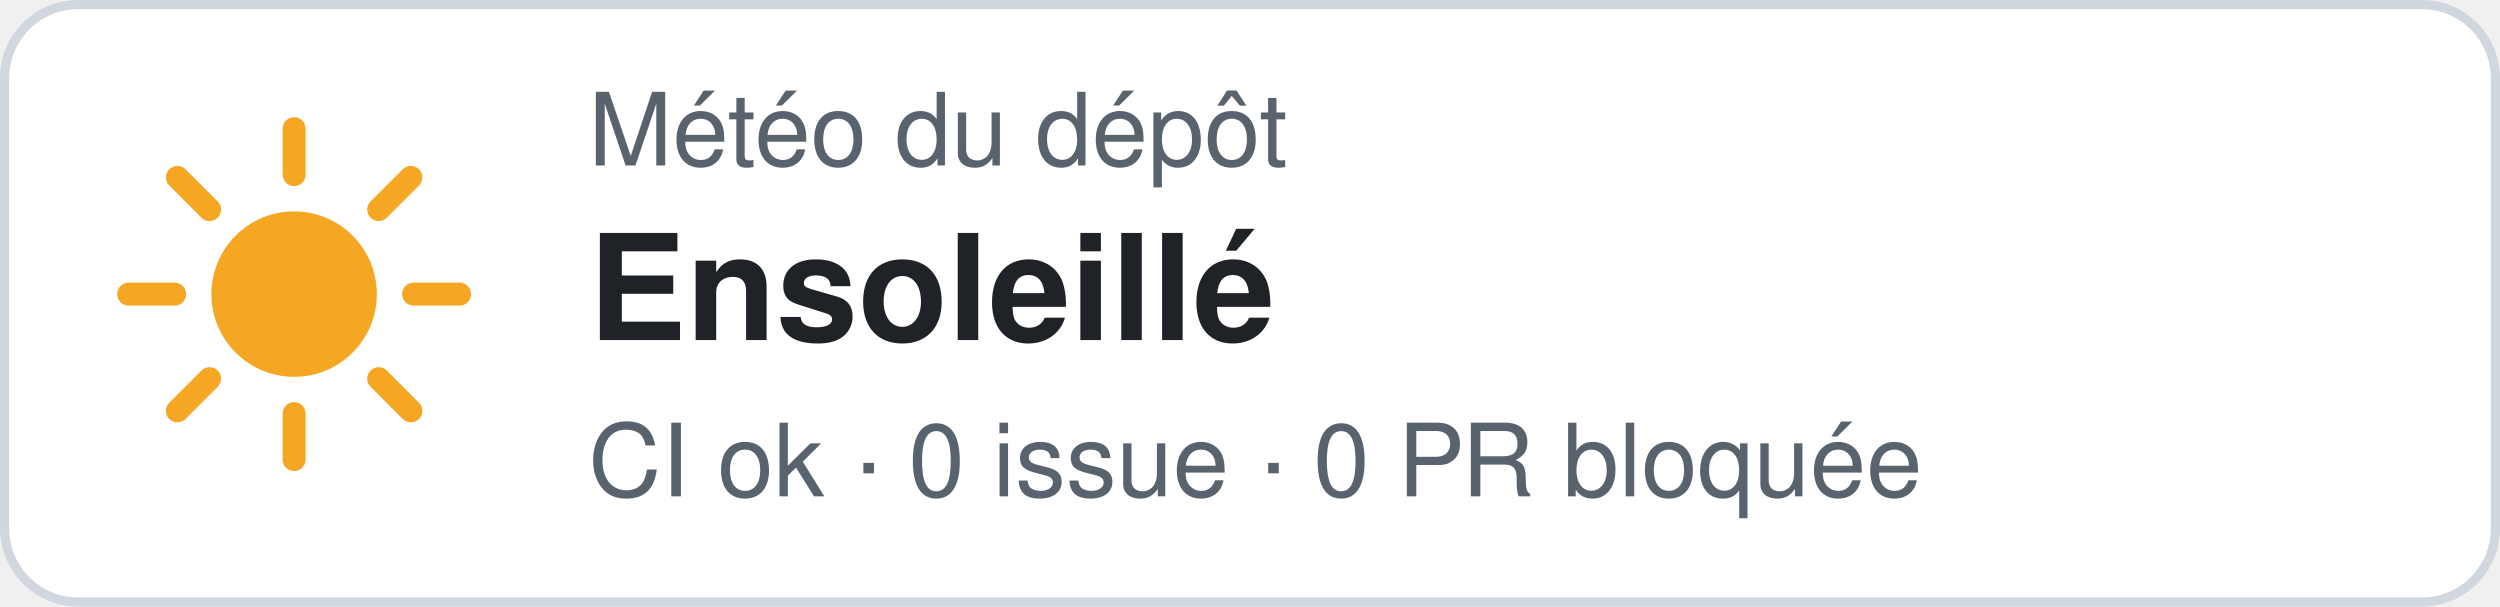
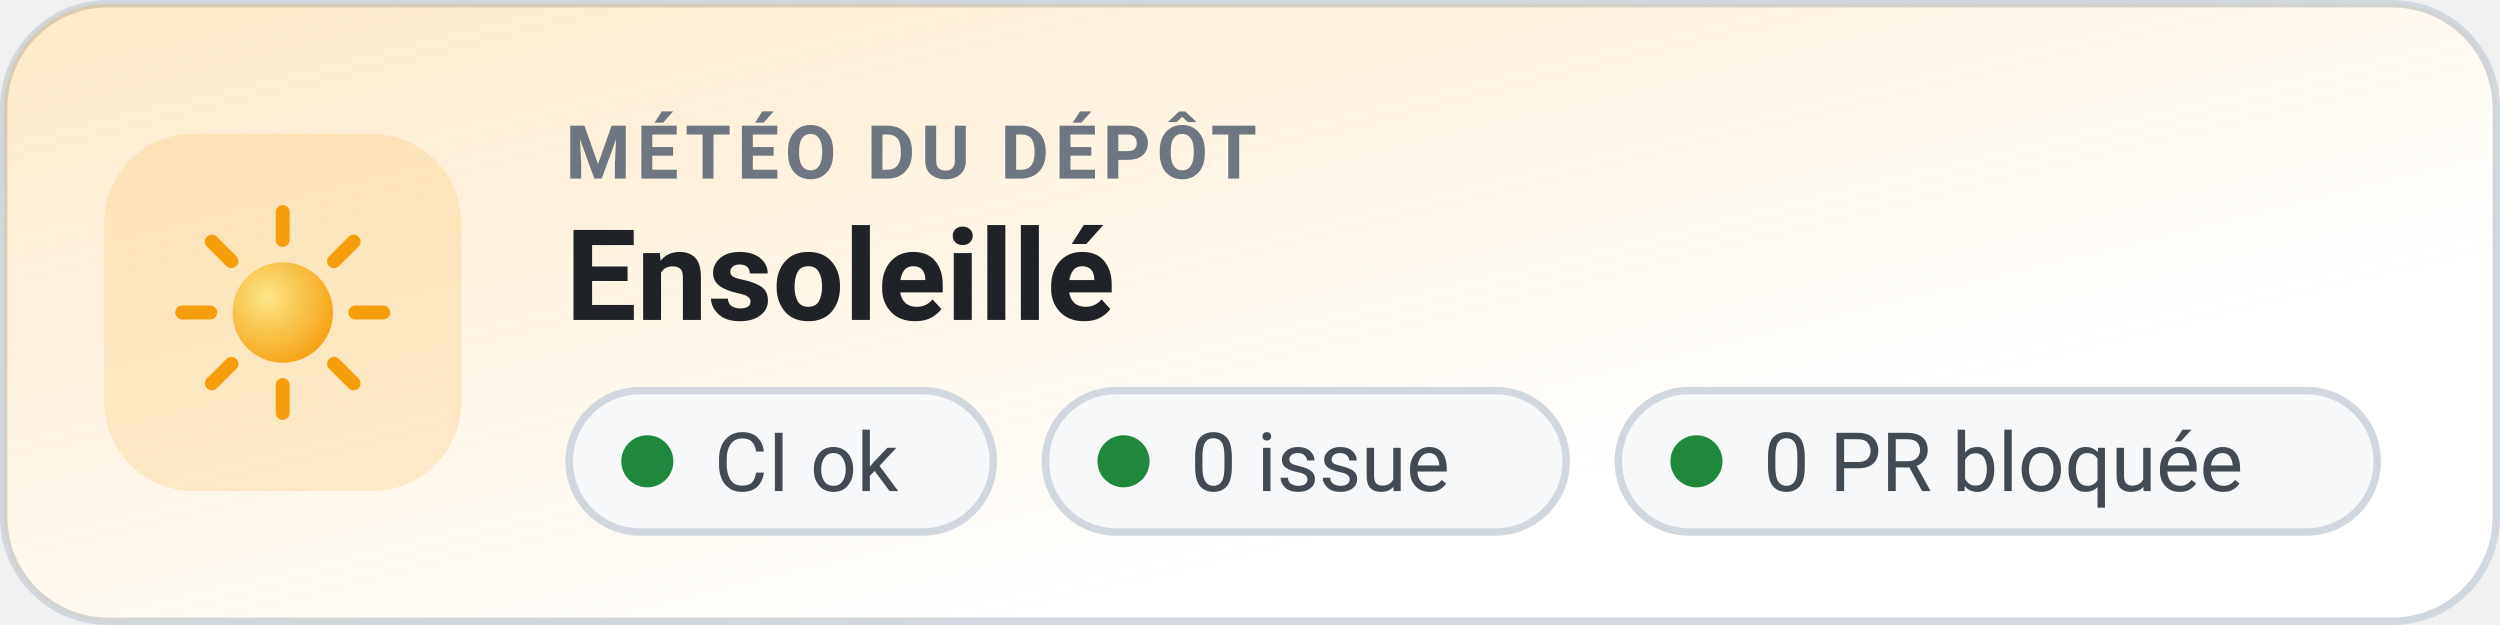
- <svg xmlns="http://www.w3.org/2000/svg" width="272" height="66" viewBox="0 0 272 66" role="img" aria-label="Météo du dépôt : Ensoleillé — CI ok · 0 issue · 0 PR bloquée">
+ <svg xmlns="http://www.w3.org/2000/svg" width="336" height="84" viewBox="0 0 336 84" role="img" aria-label="Météo du dépôt : Ensoleillé — CI ok · 0 issue · 0 PR bloquée">
+   <defs>
+     <linearGradient id="tint" x1="0" y1="0" x2="1" y2="1">
+       <stop offset="0" stop-color="#f59e0b" stop-opacity="0.22" />
+       <stop offset="0.7" stop-color="#f59e0b" stop-opacity="0" />
+     </linearGradient>
+     <radialGradient id="sun" cx="0.35" cy="0.35" r="0.75">
+       <stop offset="0" stop-color="#fde68a" />
+       <stop offset="1" stop-color="#f59e0b" />
+     </radialGradient>
+     <linearGradient id="cloud" x1="0" y1="0" x2="0" y2="1">
+       <stop offset="0" stop-color="#f1f5f9" />
+       <stop offset="1" stop-color="#94a3b8" />
+     </linearGradient>
+     <linearGradient id="storm" x1="0" y1="0" x2="0" y2="1">
+       <stop offset="0" stop-color="#94a3b8" />
+       <stop offset="1" stop-color="#475569" />
+     </linearGradient>
+   </defs>
  <style>
- .bg{fill:#fff;stroke:#d0d7de}.t{fill:#59636e}.s{fill:#1f2328}
- .sun{fill:#f5a623}.ray{stroke:#f5a623;stroke-width:2.5;stroke-linecap:round}
- .cloud{fill:#b6c2cf}.storm{fill:#6e7681}.rain{stroke:#3b82f6;stroke-width:2.5;stroke-linecap:round}.bolt{fill:#f5c400}
- @media (prefers-color-scheme:dark){.bg{fill:#0d1117;stroke:#30363d}.t{fill:#9198a1}.s{fill:#f0f6fc}.cloud{fill:#8b949e}.storm{fill:#484f58}}
+ .base{fill:#fff;stroke:#d0d7de}.h{fill:#6e7781;letter-spacing:.08em}.s{fill:#1f2328}.t{fill:#424a53}.chip{fill:#f6f8fa;stroke:#d0d7de}
+ .ray{stroke:#f59e0b;stroke-width:2.5;stroke-linecap:round}.drop{stroke:#3b82f6;stroke-width:2.5;stroke-linecap:round}.bolt{fill:#facc15}
+ .spin{transform-box:fill-box;transform-origin:center;animation:spin 24s linear infinite}
+ .float{animation:float 6s ease-in-out infinite}.drop{animation:fall 1.2s linear infinite}.bolt{animation:flash 4s infinite}
+ @keyframes spin{to{transform:rotate(360deg)}}
+ @keyframes float{50%{transform:translateX(2px)}}
+ @keyframes fall{0%{transform:translateY(-3px);opacity:0}30%{opacity:1}100%{transform:translateY(3px);opacity:0}}
+ @keyframes flash{0%,86%,92%,100%{opacity:1}89%{opacity:.15}}
+ @media (prefers-reduced-motion:reduce){*{animation:none!important}}
+ @media (prefers-color-scheme:dark){.base{fill:#0d1117;stroke:#30363d}.h{fill:#848d97}.s{fill:#f0f6fc}.t{fill:#c9d1d9}.chip{fill:#161b22;stroke:#30363d}}
</style>
-   <rect class="bg" x="0.5" y="0.5" width="271" height="65" rx="8" />
-   <g transform="translate(8 8)">
-     <circle class="sun" cx="24" cy="24" r="9" />
-     <path class="ray" d="M37.0 24.0L42.0 24.0M33.2 33.2L36.7 36.7M24.0 37.0L24.0 42.0M14.8 33.2L11.3 36.7M11.0 24.0L6.0 24.0M14.8 14.8L11.3 11.3M24.0 11.0L24.0 6.0M33.2 14.8L36.7 11.3" />
+   <rect class="base" x="0.5" y="0.5" width="335" height="83" rx="14" />
+   <rect x="0.5" y="0.5" width="335" height="83" rx="14" fill="url(#tint)" />
+   <rect x="14" y="18" width="48" height="48" rx="12" fill="#f59e0b" fill-opacity="0.16" />
+   <g transform="translate(20 24) scale(0.75)">
+     <path class="ray spin" d="M37.0 24.0L42.0 24.0M33.2 33.2L36.7 36.7M24.0 37.0L24.0 42.0M14.8 33.2L11.3 36.7M11.0 24.0L6.0 24.0M14.8 14.8L11.3 11.3M24.0 11.0L24.0 6.0M33.2 14.8L36.7 11.3" />
+     <circle cx="24" cy="24" r="9" fill="url(#sun)" />
  </g>
-   <g font-family="-apple-system,BlinkMacSystemFont,'Segoe UI',Helvetica,Arial,sans-serif">
-     <text class="t" x="64" y="18" font-size="11">Météo du dépôt</text>
-     <text class="s" x="64" y="37" font-size="16" font-weight="600">Ensoleillé</text>
-     <text class="t" x="64" y="54" font-size="11">CI ok · 0 issue · 0 PR bloquée</text>
+   <g font-family="system-ui,-apple-system,'Segoe UI',Roboto,Helvetica,Arial,sans-serif">
+     <text class="h" x="76" y="24" font-size="10" font-weight="600">MÉTÉO DU DÉPÔT</text>
+     <text class="s" x="76" y="43" font-size="17" font-weight="650">Ensoleillé</text>
+     <g transform="translate(76 52)">
+       <rect class="chip" x="0.5" y="0.5" width="57" height="19" rx="9.5" />
+       <circle cx="11" cy="10" r="3.5" fill="#1f883d" />
+       <text class="t" x="20" y="14" font-size="11">CI ok</text>
+     </g>
+     <g transform="translate(140 52)">
+       <rect class="chip" x="0.5" y="0.5" width="70" height="19" rx="9.5" />
+       <circle cx="11" cy="10" r="3.5" fill="#1f883d" />
+       <text class="t" x="20" y="14" font-size="11">0 issue</text>
+     </g>
+     <g transform="translate(217 52)">
+       <rect class="chip" x="0.5" y="0.5" width="102" height="19" rx="9.5" />
+       <circle cx="11" cy="10" r="3.5" fill="#1f883d" />
+       <text class="t" x="20" y="14" font-size="11">0 PR bloquée</text>
+     </g>
  </g>
</svg>
